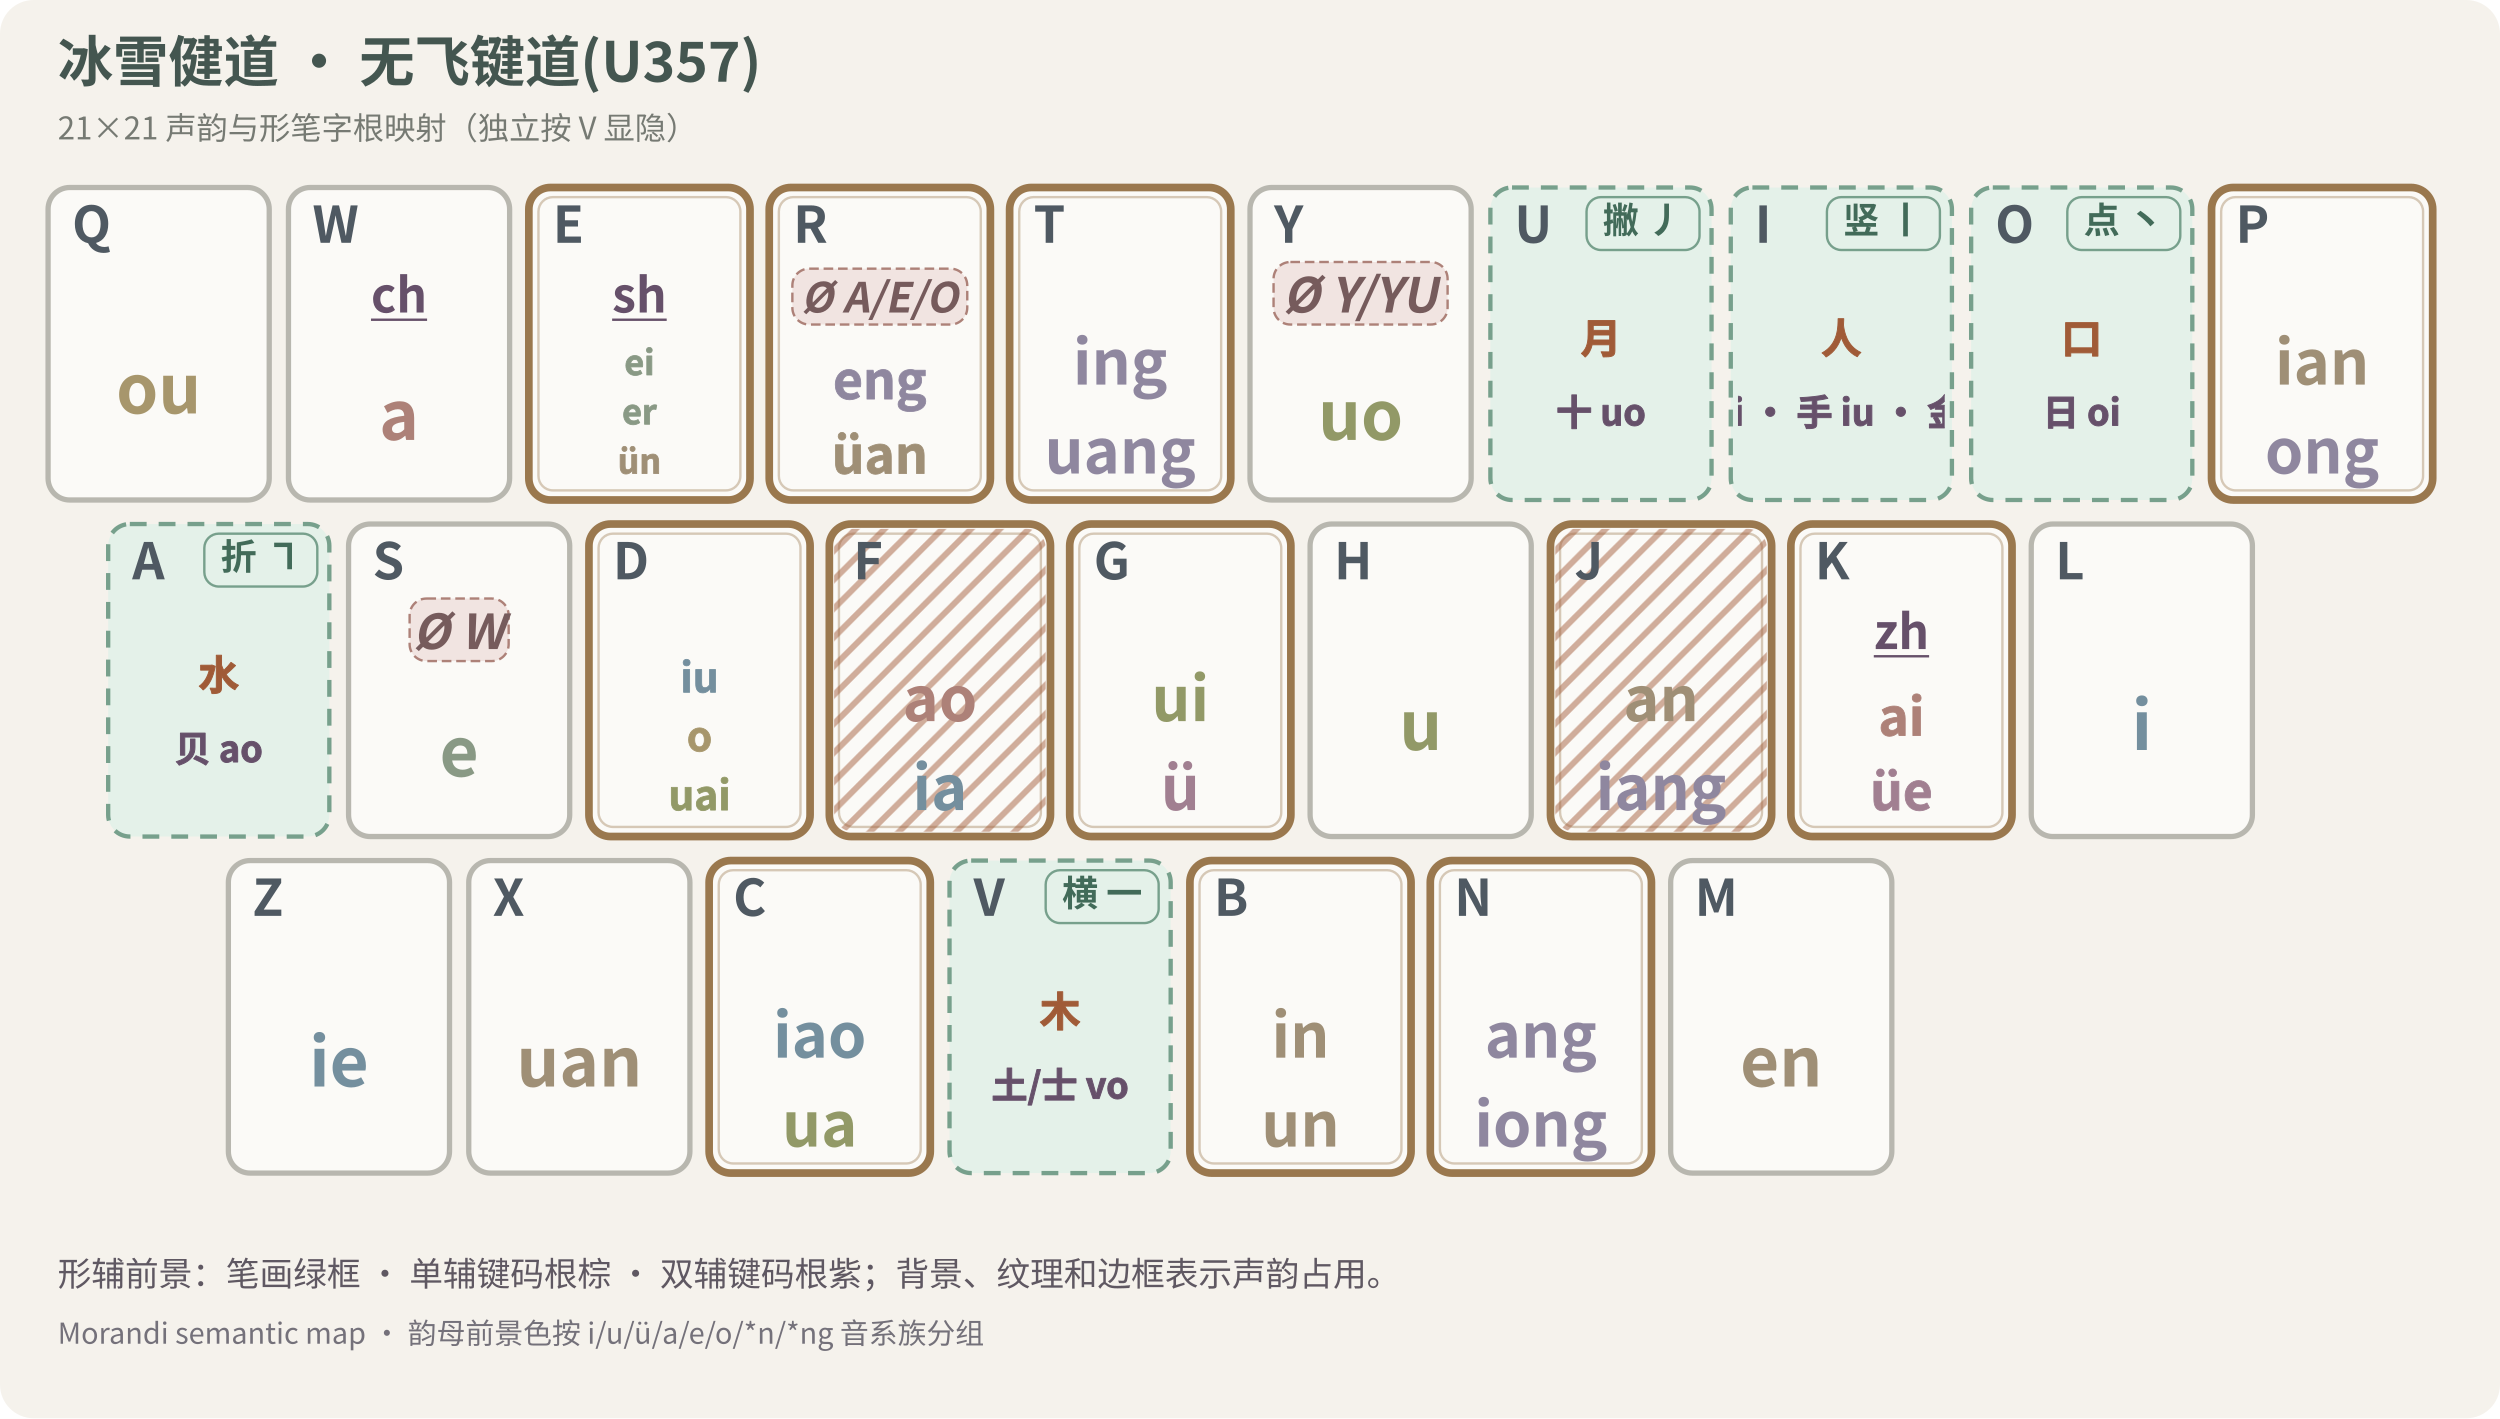
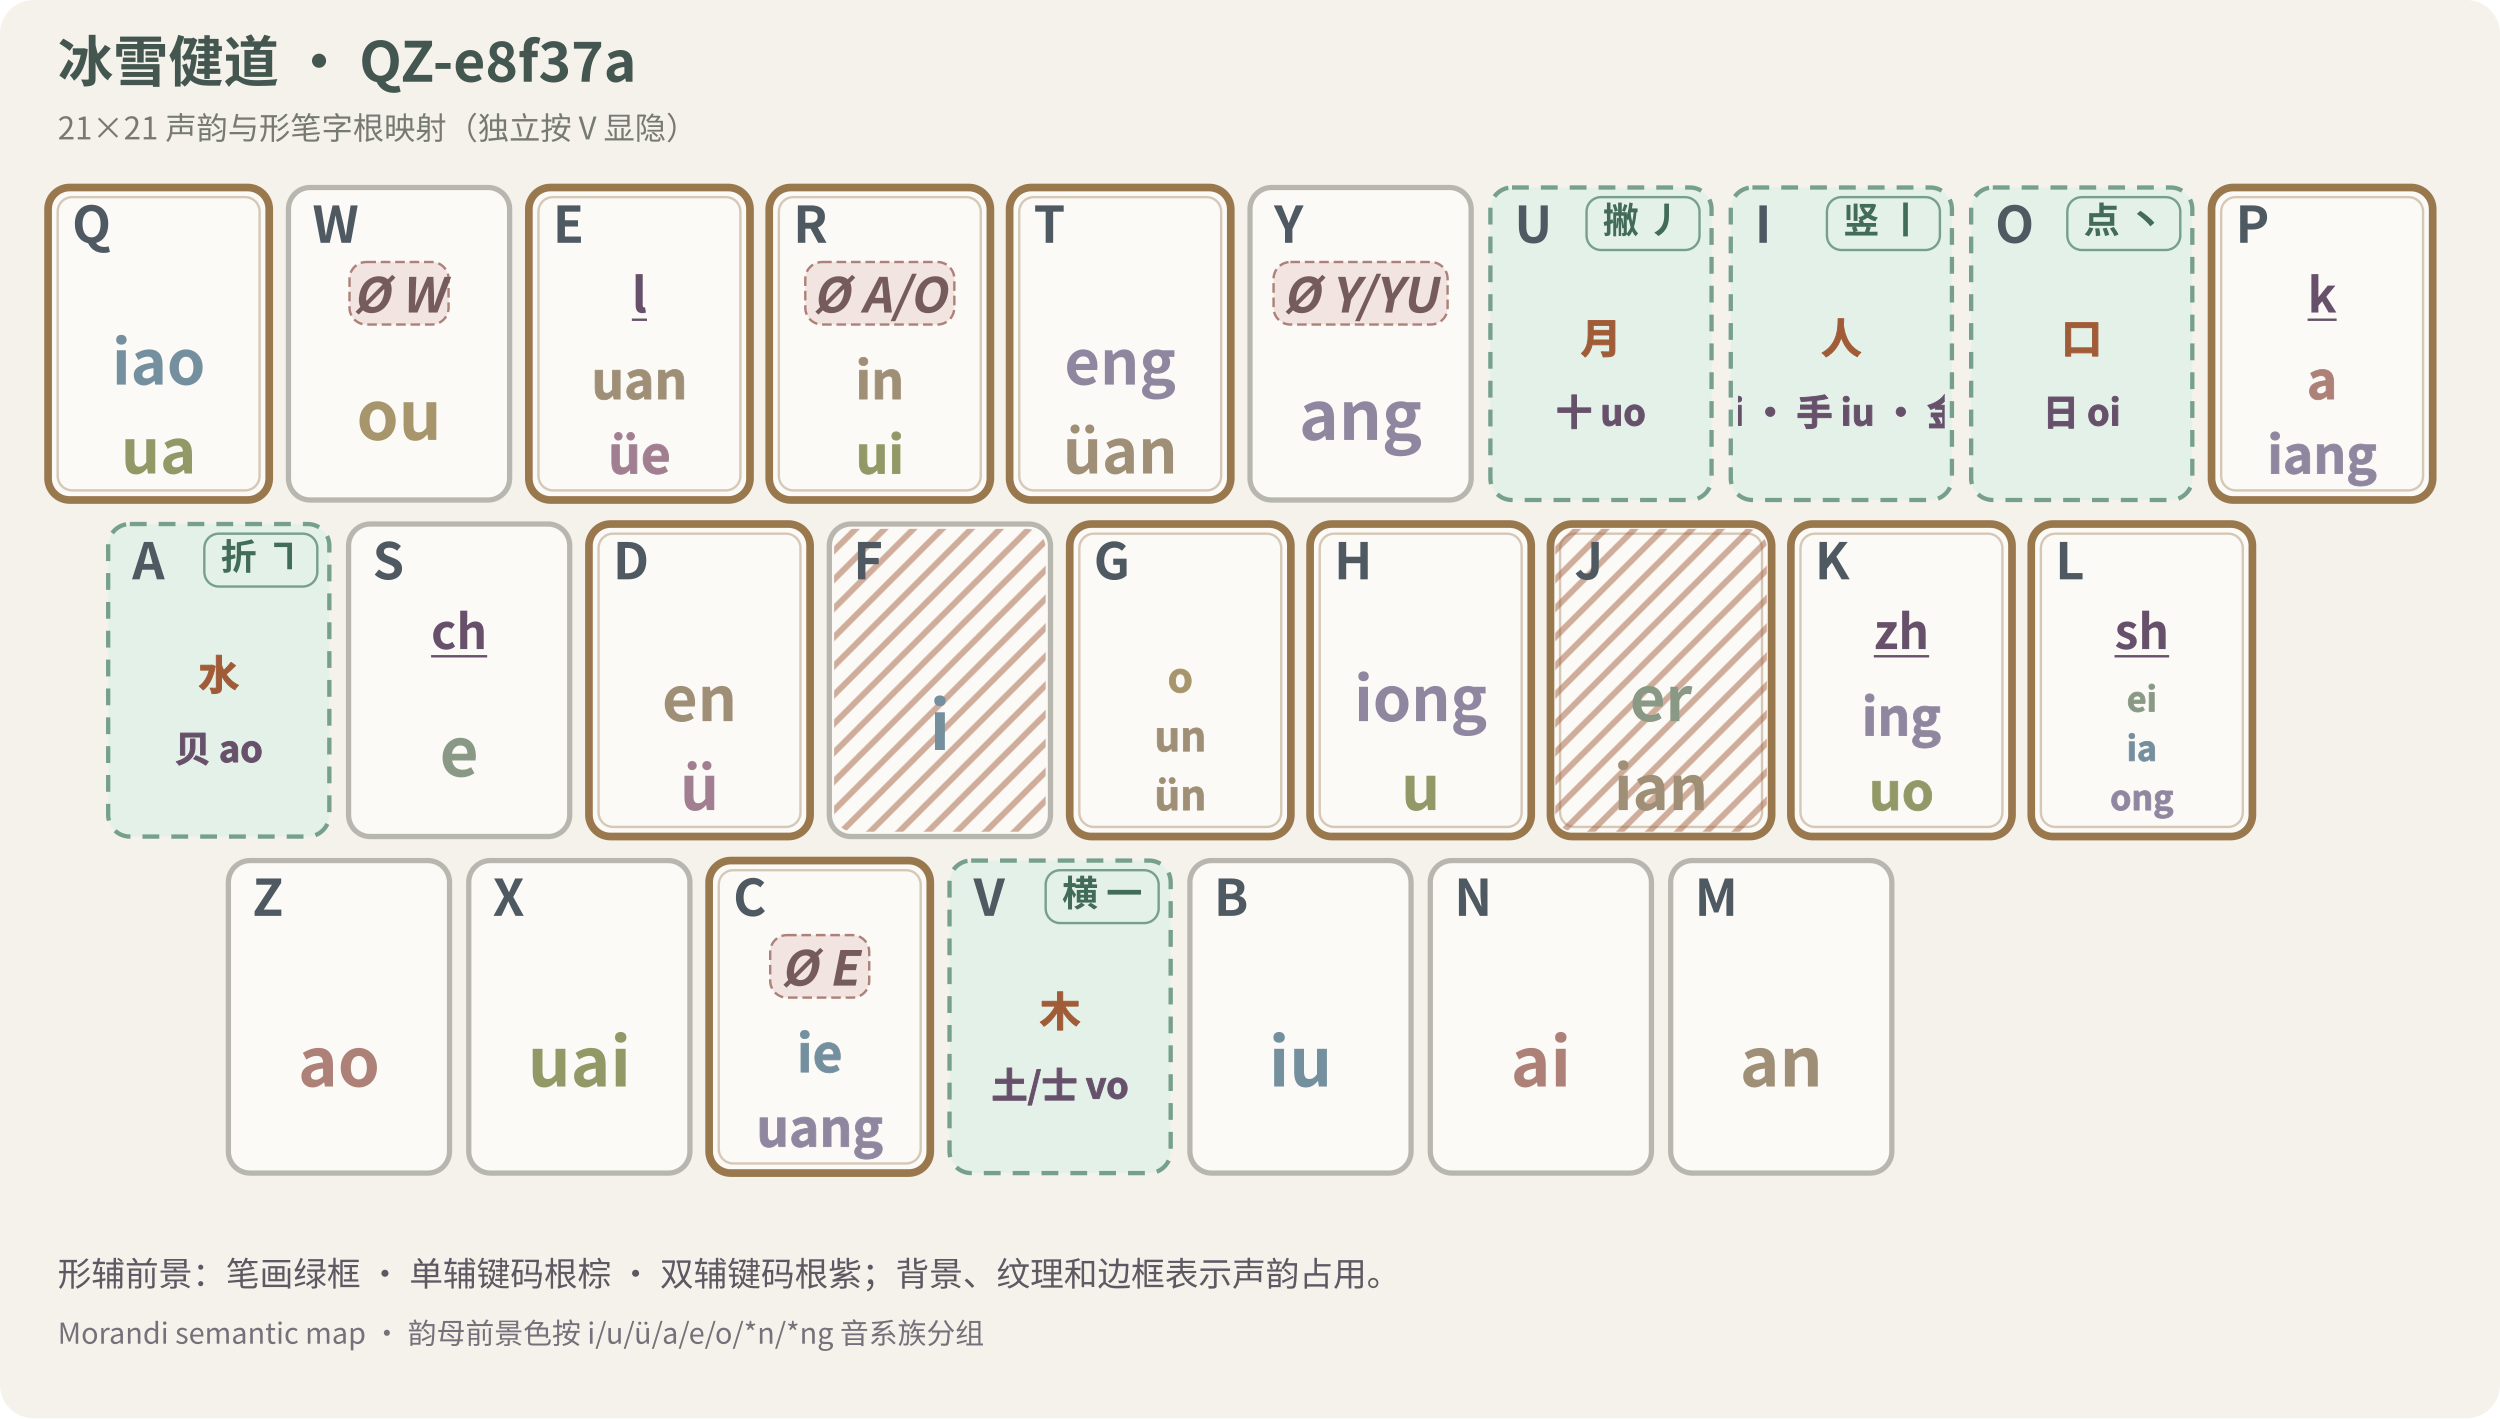
<svg xmlns="http://www.w3.org/2000/svg" class="keysvg nf4-keysvg" viewBox="0 0 1040 590" role="img" aria-labelledby="title desc">
  <defs>
    <pattern id="nf4-both" width="12" height="12" patternUnits="userSpaceOnUse">
      <rect width="12" height="12" fill="#fbfaf7" />
    </pattern>
    <pattern id="nf4-ionly" width="9" height="9" patternUnits="userSpaceOnUse">
      <rect width="9" height="9" fill="#e3eef4" />
      <path d="M2 0V9M7 0V9" stroke="#7399ad" stroke-opacity=".18" />
    </pattern>
    <pattern id="nf4-ronly" width="10" height="10" patternUnits="userSpaceOnUse">
      <rect width="10" height="10" fill="#f6ebd6" />
      <circle cx="3" cy="3" r="1.15" fill="#b39253" fill-opacity=".3" />
    </pattern>
    <pattern id="nf4-none" width="10" height="10" patternUnits="userSpaceOnUse">
      <rect width="10" height="10" fill="#eeece8" />
      <path d="M0 10L10 0" stroke="#aaa6a4" stroke-opacity=".14" />
    </pattern>
    <pattern id="nf4-multi" width="9" height="9" patternUnits="userSpaceOnUse">
      <rect width="9" height="9" fill="#f8efe2" />
      <path d="M-2 2L2-2M0 9L9 0M7 11L11 7" stroke="#9a784e" stroke-width="1.6" stroke-opacity=".27" />
    </pattern>
    <pattern id="nf4-anchor" width="12" height="12" patternUnits="userSpaceOnUse">
      <path d="M-3 3L3-3M0 12L12 0M9 15L15 9" stroke="#a05b37" stroke-width="2.5" stroke-opacity=".48" />
    </pattern>
  </defs>
  <rect width="1040" height="590" rx="14" fill="#f5f2ec" />
-   <text x="24" y="34" font-family="Microsoft YaHei UI, Noto Sans CJK SC, sans-serif" font-size="23" fill="#445650" text-anchor="start" font-weight="760">冰雪健道 · 无飞键道(U357)</text>
+   <text x="24" y="34" font-family="Microsoft YaHei UI, Noto Sans CJK SC, sans-serif" font-size="23" fill="#445650" text-anchor="start" font-weight="760">冰雪健道 · QZ-e8f37a</text>
  <text x="24" y="58" font-family="Microsoft YaHei UI, Noto Sans CJK SC, sans-serif" font-size="13" fill="#767a73" text-anchor="start" font-weight="500">21×21 声韵与形笔字根映射（独立按 V 显隐）</text>
-   <g data-key="Q" data-role="sound">
+   <g data-key="Q" data-role="sound" data-multi="true">
    <clipPath id="snow_jiandao-clip-0-0">
      <rect x="23" y="81" width="86" height="124" rx="7" />
    </clipPath>
-     <rect x="20" y="78" width="92" height="130" rx="9" fill="#fbfaf7" stroke="#b8b7af" stroke-width="2.2" />
+     <rect x="20" y="78" width="92" height="130" rx="9" fill="#fbfaf7" stroke="#9a784e" stroke-width="3.2" />
+     <rect x="24" y="82" width="84" height="122" rx="6" fill="none" stroke="#9a784e" stroke-opacity=".38" />
    <g clip-path="url(#snow_jiandao-clip-0-0)">
      <text x="30" y="101" font-family="Microsoft YaHei UI, Noto Sans CJK SC, sans-serif" font-size="21" fill="#4f5962" text-anchor="start" font-weight="800" data-key-label="true">Q</text>
-       <text x="66" y="172" font-family="Microsoft YaHei UI, Noto Sans CJK SC, sans-serif" font-size="28" fill="#a7966c" text-anchor="middle" font-weight="600" data-final="ou">ou</text>
+       <text x="66" y="160" font-family="Microsoft YaHei UI, Noto Sans CJK SC, sans-serif" font-size="25.53" fill="#748f9e" text-anchor="middle" font-weight="600" data-final="iao">iao</text>
+       <text x="66" y="197" font-family="Microsoft YaHei UI, Noto Sans CJK SC, sans-serif" font-size="25.53" fill="#929967" text-anchor="middle" font-weight="600" data-final="ua">ua</text>
    </g>
  </g>
  <g data-key="W" data-role="sound">
    <clipPath id="snow_jiandao-clip-0-1">
      <rect x="123" y="81" width="86" height="124" rx="7" />
    </clipPath>
    <rect x="120" y="78" width="92" height="130" rx="9" fill="#fbfaf7" stroke="#b8b7af" stroke-width="2.2" />
    <g clip-path="url(#snow_jiandao-clip-0-1)">
      <text x="130" y="101" font-family="Microsoft YaHei UI, Noto Sans CJK SC, sans-serif" font-size="21" fill="#4f5962" text-anchor="start" font-weight="800" data-key-label="true">W</text>
-       <text x="166" y="130" text-anchor="middle" font-family="Microsoft YaHei UI, Noto Sans CJK SC, sans-serif" font-size="20" font-weight="700" text-decoration="underline" fill="#66506a">ch</text>
-       <text x="166" y="183" font-family="Microsoft YaHei UI, Noto Sans CJK SC, sans-serif" font-size="28" fill="#ad8178" text-anchor="middle" font-weight="600" data-final="a">a</text>
+       <rect x="145.4" y="109" width="41.2" height="26" rx="7" fill="#f1e4e1" stroke="#ad8178" stroke-dasharray="4 2" />
+       <text x="166" y="130" text-anchor="middle" font-family="Microsoft YaHei UI, Noto Sans CJK SC, sans-serif" font-size="20" font-weight="700" font-style="italic" fill="#765b5c">Ø W</text>
+       <text x="166" y="183" font-family="Microsoft YaHei UI, Noto Sans CJK SC, sans-serif" font-size="28" fill="#a7966c" text-anchor="middle" font-weight="600" data-final="ou">ou</text>
    </g>
  </g>
  <g data-key="E" data-role="sound" data-multi="true">
    <clipPath id="snow_jiandao-clip-0-2">
      <rect x="223" y="81" width="86" height="124" rx="7" />
    </clipPath>
    <rect x="220" y="78" width="92" height="130" rx="9" fill="#fbfaf7" stroke="#9a784e" stroke-width="3.2" />
    <rect x="224" y="82" width="84" height="122" rx="6" fill="none" stroke="#9a784e" stroke-opacity=".38" />
    <g clip-path="url(#snow_jiandao-clip-0-2)">
      <text x="230" y="101" font-family="Microsoft YaHei UI, Noto Sans CJK SC, sans-serif" font-size="21" fill="#4f5962" text-anchor="start" font-weight="800" data-key-label="true">E</text>
-       <text x="266" y="130" text-anchor="middle" font-family="Microsoft YaHei UI, Noto Sans CJK SC, sans-serif" font-size="20" font-weight="700" text-decoration="underline" fill="#66506a">sh</text>
-       <text x="266" y="156" font-family="Microsoft YaHei UI, Noto Sans CJK SC, sans-serif" font-size="14.145" fill="#899985" text-anchor="middle" font-weight="800" data-final="ei" paint-order="stroke" stroke="#899985" stroke-width="0.35" stroke-linejoin="round">ei</text>
-       <text x="266" y="176.5" font-family="Microsoft YaHei UI, Noto Sans CJK SC, sans-serif" font-size="14.145" fill="#899985" text-anchor="middle" font-weight="800" data-final="er" paint-order="stroke" stroke="#899985" stroke-width="0.35" stroke-linejoin="round">er</text>
-       <text x="266" y="197" font-family="Microsoft YaHei UI, Noto Sans CJK SC, sans-serif" font-size="14.145" fill="#9f8f76" text-anchor="middle" font-weight="800" data-final="vn" paint-order="stroke" stroke="#9f8f76" stroke-width="0.35" stroke-linejoin="round">ün</text>
+       <text x="266" y="130" text-anchor="middle" font-family="Microsoft YaHei UI, Noto Sans CJK SC, sans-serif" font-size="20" font-weight="700" text-decoration="underline" fill="#66506a">l</text>
+       <text x="266" y="166" font-family="Microsoft YaHei UI, Noto Sans CJK SC, sans-serif" font-size="21.39" fill="#9f8f76" text-anchor="middle" font-weight="800" data-final="uan" paint-order="stroke" stroke="#9f8f76" stroke-width="0.35" stroke-linejoin="round">uan</text>
+       <text x="266" y="197" font-family="Microsoft YaHei UI, Noto Sans CJK SC, sans-serif" font-size="21.39" fill="#a17f91" text-anchor="middle" font-weight="800" data-final="ve" paint-order="stroke" stroke="#a17f91" stroke-width="0.35" stroke-linejoin="round">üe</text>
    </g>
  </g>
  <g data-key="R" data-role="sound" data-multi="true">
    <clipPath id="snow_jiandao-clip-0-3">
      <rect x="323" y="81" width="86" height="124" rx="7" />
    </clipPath>
    <rect x="320" y="78" width="92" height="130" rx="9" fill="#fbfaf7" stroke="#9a784e" stroke-width="3.2" />
    <rect x="324" y="82" width="84" height="122" rx="6" fill="none" stroke="#9a784e" stroke-opacity=".38" />
    <g clip-path="url(#snow_jiandao-clip-0-3)">
      <text x="330" y="101" font-family="Microsoft YaHei UI, Noto Sans CJK SC, sans-serif" font-size="21" fill="#4f5962" text-anchor="start" font-weight="800" data-key-label="true">R</text>
-       <rect x="329.621" y="111.759" width="72.759" height="23.241" rx="7" fill="#f1e4e1" stroke="#ad8178" stroke-dasharray="4 2" />
-       <text x="366" y="130" text-anchor="middle" font-family="Microsoft YaHei UI, Noto Sans CJK SC, sans-serif" font-size="17.241" font-weight="700" font-style="italic" fill="#765b5c">Ø A/E/O</text>
-       <text x="366" y="166" font-family="Microsoft YaHei UI, Noto Sans CJK SC, sans-serif" font-size="21.39" fill="#8f879f" text-anchor="middle" font-weight="800" data-final="eng" paint-order="stroke" stroke="#8f879f" stroke-width="0.35" stroke-linejoin="round">eng</text>
-       <text x="366" y="197" font-family="Microsoft YaHei UI, Noto Sans CJK SC, sans-serif" font-size="21.39" fill="#9f8f76" text-anchor="middle" font-weight="800" data-final="van" paint-order="stroke" stroke="#9f8f76" stroke-width="0.35" stroke-linejoin="round">üan</text>
+       <rect x="335" y="109" width="62" height="26" rx="7" fill="#f1e4e1" stroke="#ad8178" stroke-dasharray="4 2" />
+       <text x="366" y="130" text-anchor="middle" font-family="Microsoft YaHei UI, Noto Sans CJK SC, sans-serif" font-size="20" font-weight="700" font-style="italic" fill="#765b5c">Ø A/O</text>
+       <text x="366" y="166" font-family="Microsoft YaHei UI, Noto Sans CJK SC, sans-serif" font-size="21.39" fill="#9f8f76" text-anchor="middle" font-weight="800" data-final="in" paint-order="stroke" stroke="#9f8f76" stroke-width="0.35" stroke-linejoin="round">in</text>
+       <text x="366" y="197" font-family="Microsoft YaHei UI, Noto Sans CJK SC, sans-serif" font-size="21.39" fill="#929967" text-anchor="middle" font-weight="800" data-final="ui" paint-order="stroke" stroke="#929967" stroke-width="0.35" stroke-linejoin="round">ui</text>
    </g>
  </g>
  <g data-key="T" data-role="sound" data-multi="true">
    <clipPath id="snow_jiandao-clip-0-4">
      <rect x="423" y="81" width="86" height="124" rx="7" />
    </clipPath>
    <rect x="420" y="78" width="92" height="130" rx="9" fill="#fbfaf7" stroke="#9a784e" stroke-width="3.2" />
    <rect x="424" y="82" width="84" height="122" rx="6" fill="none" stroke="#9a784e" stroke-opacity=".38" />
    <g clip-path="url(#snow_jiandao-clip-0-4)">
      <text x="430" y="101" font-family="Microsoft YaHei UI, Noto Sans CJK SC, sans-serif" font-size="21" fill="#4f5962" text-anchor="start" font-weight="800" data-key-label="true">T</text>
-       <text x="466" y="160" font-family="Microsoft YaHei UI, Noto Sans CJK SC, sans-serif" font-size="25.53" fill="#8f879f" text-anchor="middle" font-weight="600" data-final="ing">ing</text>
-       <text x="466" y="197" font-family="Microsoft YaHei UI, Noto Sans CJK SC, sans-serif" font-size="25.53" fill="#8f879f" text-anchor="middle" font-weight="600" data-final="uang">uang</text>
+       <text x="466" y="160" font-family="Microsoft YaHei UI, Noto Sans CJK SC, sans-serif" font-size="25.53" fill="#8f879f" text-anchor="middle" font-weight="600" data-final="eng">eng</text>
+       <text x="466" y="197" font-family="Microsoft YaHei UI, Noto Sans CJK SC, sans-serif" font-size="25.53" fill="#9f8f76" text-anchor="middle" font-weight="600" data-final="van">üan</text>
    </g>
  </g>
  <g data-key="Y" data-role="sound">
    <clipPath id="snow_jiandao-clip-0-5">
      <rect x="523" y="81" width="86" height="124" rx="7" />
    </clipPath>
    <rect x="520" y="78" width="92" height="130" rx="9" fill="#fbfaf7" stroke="#b8b7af" stroke-width="2.2" />
    <g clip-path="url(#snow_jiandao-clip-0-5)">
      <text x="530" y="101" font-family="Microsoft YaHei UI, Noto Sans CJK SC, sans-serif" font-size="21" fill="#4f5962" text-anchor="start" font-weight="800" data-key-label="true">Y</text>
      <rect x="529.8" y="109" width="72.4" height="26" rx="7" fill="#f1e4e1" stroke="#ad8178" stroke-dasharray="4 2" />
      <text x="566" y="130" text-anchor="middle" font-family="Microsoft YaHei UI, Noto Sans CJK SC, sans-serif" font-size="20" font-weight="700" font-style="italic" fill="#765b5c">Ø Y/YU</text>
-       <text x="566" y="183" font-family="Microsoft YaHei UI, Noto Sans CJK SC, sans-serif" font-size="28" fill="#929967" text-anchor="middle" font-weight="600" data-final="uo">uo</text>
+       <text x="566" y="183" font-family="Microsoft YaHei UI, Noto Sans CJK SC, sans-serif" font-size="28" fill="#8f879f" text-anchor="middle" font-weight="600" data-final="ang">ang</text>
    </g>
  </g>
  <g data-key="U" data-role="auxiliary-only">
    <clipPath id="snow_jiandao-clip-0-6">
      <rect x="623" y="81" width="86" height="124" rx="7" />
    </clipPath>
    <rect x="620" y="78" width="92" height="130" rx="9" fill="#e4f1e9" stroke="#77a08c" stroke-width="1.8" stroke-dasharray="7 5" />
    <g clip-path="url(#snow_jiandao-clip-0-6)">
      <text x="630" y="101" font-family="Microsoft YaHei UI, Noto Sans CJK SC, sans-serif" font-size="21" fill="#4f5962" text-anchor="start" font-weight="800" data-key-label="true">U</text>
      <g data-aux-badge="stroke">
        <rect x="660" y="82" width="47" height="22" rx="6" fill="#e4f1e9" stroke="#77a08c" />
        <text x="683.5" y="97" font-family="Microsoft YaHei UI, Noto Sans CJK SC, sans-serif" font-size="15" fill="#426b59" text-anchor="middle" font-weight="750" data-aux-kind="stroke">撇 丿</text>
      </g>
      <text x="666" y="147" font-family="Microsoft YaHei UI, Noto Sans CJK SC, sans-serif" font-size="17" fill="#a05b37" text-anchor="middle" font-weight="800" data-aux-kind="single-root" paint-order="stroke" stroke="#a05b37" stroke-width="0.4" stroke-linejoin="round">月</text>
      <text x="666" y="177" font-family="Microsoft YaHei UI, Noto Sans CJK SC, sans-serif" font-size="15" fill="#66506a" text-anchor="middle" font-weight="800" data-aux-kind="double-root" paint-order="stroke" stroke="#66506a" stroke-width="0.4" stroke-linejoin="round">十 uo</text>
    </g>
  </g>
  <g data-key="I" data-role="auxiliary-only">
    <clipPath id="snow_jiandao-clip-0-7">
      <rect x="723" y="81" width="86" height="124" rx="7" />
    </clipPath>
    <rect x="720" y="78" width="92" height="130" rx="9" fill="#e4f1e9" stroke="#77a08c" stroke-width="1.8" stroke-dasharray="7 5" />
    <g clip-path="url(#snow_jiandao-clip-0-7)">
      <text x="730" y="101" font-family="Microsoft YaHei UI, Noto Sans CJK SC, sans-serif" font-size="21" fill="#4f5962" text-anchor="start" font-weight="800" data-key-label="true">I</text>
      <g data-aux-badge="stroke">
        <rect x="760" y="82" width="47" height="22" rx="6" fill="#e4f1e9" stroke="#77a08c" />
        <text x="783.5" y="97" font-family="Microsoft YaHei UI, Noto Sans CJK SC, sans-serif" font-size="15" fill="#426b59" text-anchor="middle" font-weight="750" data-aux-kind="stroke">竖 丨</text>
      </g>
      <text x="766" y="147" font-family="Microsoft YaHei UI, Noto Sans CJK SC, sans-serif" font-size="17" fill="#a05b37" text-anchor="middle" font-weight="800" data-aux-kind="single-root" paint-order="stroke" stroke="#a05b37" stroke-width="0.4" stroke-linejoin="round">人</text>
      <text x="766" y="177" font-family="Microsoft YaHei UI, Noto Sans CJK SC, sans-serif" font-size="15" fill="#66506a" text-anchor="middle" font-weight="800" data-aux-kind="double-root" textLength="76" lengthAdjust="spacingAndGlyphs" paint-order="stroke" stroke="#66506a" stroke-width="0.4" stroke-linejoin="round">艹 ii · 手 iu · 金 io</text>
    </g>
  </g>
  <g data-key="O" data-role="auxiliary-only">
    <clipPath id="snow_jiandao-clip-0-8">
      <rect x="823" y="81" width="86" height="124" rx="7" />
    </clipPath>
    <rect x="820" y="78" width="92" height="130" rx="9" fill="#e4f1e9" stroke="#77a08c" stroke-width="1.8" stroke-dasharray="7 5" />
    <g clip-path="url(#snow_jiandao-clip-0-8)">
      <text x="830" y="101" font-family="Microsoft YaHei UI, Noto Sans CJK SC, sans-serif" font-size="21" fill="#4f5962" text-anchor="start" font-weight="800" data-key-label="true">O</text>
      <g data-aux-badge="stroke">
        <rect x="860" y="82" width="47" height="22" rx="6" fill="#e4f1e9" stroke="#77a08c" />
        <text x="883.5" y="97" font-family="Microsoft YaHei UI, Noto Sans CJK SC, sans-serif" font-size="15" fill="#426b59" text-anchor="middle" font-weight="750" data-aux-kind="stroke">点 丶</text>
      </g>
      <text x="866" y="147" font-family="Microsoft YaHei UI, Noto Sans CJK SC, sans-serif" font-size="17" fill="#a05b37" text-anchor="middle" font-weight="800" data-aux-kind="single-root" paint-order="stroke" stroke="#a05b37" stroke-width="0.4" stroke-linejoin="round">口</text>
      <text x="866" y="177" font-family="Microsoft YaHei UI, Noto Sans CJK SC, sans-serif" font-size="15" fill="#66506a" text-anchor="middle" font-weight="800" data-aux-kind="double-root" paint-order="stroke" stroke="#66506a" stroke-width="0.4" stroke-linejoin="round">日 oi</text>
    </g>
  </g>
  <g data-key="P" data-role="sound" data-multi="true">
    <clipPath id="snow_jiandao-clip-0-9">
      <rect x="923" y="81" width="86" height="124" rx="7" />
    </clipPath>
    <rect x="920" y="78" width="92" height="130" rx="9" fill="#fbfaf7" stroke="#9a784e" stroke-width="3.2" />
    <rect x="924" y="82" width="84" height="122" rx="6" fill="none" stroke="#9a784e" stroke-opacity=".38" />
    <g clip-path="url(#snow_jiandao-clip-0-9)">
      <text x="930" y="101" font-family="Microsoft YaHei UI, Noto Sans CJK SC, sans-serif" font-size="21" fill="#4f5962" text-anchor="start" font-weight="800" data-key-label="true">P</text>
-       <text x="966" y="160" font-family="Microsoft YaHei UI, Noto Sans CJK SC, sans-serif" font-size="25.53" fill="#9f8f76" text-anchor="middle" font-weight="600" data-final="ian">ian</text>
-       <text x="966" y="197" font-family="Microsoft YaHei UI, Noto Sans CJK SC, sans-serif" font-size="25.53" fill="#8f879f" text-anchor="middle" font-weight="600" data-final="ong">ong</text>
+       <text x="966" y="130" text-anchor="middle" font-family="Microsoft YaHei UI, Noto Sans CJK SC, sans-serif" font-size="20" font-weight="700" text-decoration="underline" fill="#66506a">k</text>
+       <text x="966" y="166" font-family="Microsoft YaHei UI, Noto Sans CJK SC, sans-serif" font-size="21.39" fill="#ad8178" text-anchor="middle" font-weight="800" data-final="a" paint-order="stroke" stroke="#ad8178" stroke-width="0.35" stroke-linejoin="round">a</text>
+       <text x="966" y="197" font-family="Microsoft YaHei UI, Noto Sans CJK SC, sans-serif" font-size="21.39" fill="#8f879f" text-anchor="middle" font-weight="800" data-final="iang" paint-order="stroke" stroke="#8f879f" stroke-width="0.35" stroke-linejoin="round">iang</text>
    </g>
  </g>
  <g data-key="A" data-role="auxiliary-only">
    <clipPath id="snow_jiandao-clip-1-0">
      <rect x="48" y="221" width="86" height="124" rx="7" />
    </clipPath>
    <rect x="45" y="218" width="92" height="130" rx="9" fill="#e4f1e9" stroke="#77a08c" stroke-width="1.8" stroke-dasharray="7 5" />
    <g clip-path="url(#snow_jiandao-clip-1-0)">
      <text x="55" y="241" font-family="Microsoft YaHei UI, Noto Sans CJK SC, sans-serif" font-size="21" fill="#4f5962" text-anchor="start" font-weight="800" data-key-label="true">A</text>
      <g data-aux-badge="stroke">
        <rect x="85" y="222" width="47" height="22" rx="6" fill="#e4f1e9" stroke="#77a08c" />
        <text x="108.5" y="237" font-family="Microsoft YaHei UI, Noto Sans CJK SC, sans-serif" font-size="15" fill="#426b59" text-anchor="middle" font-weight="750" data-aux-kind="stroke">折 ㇕</text>
      </g>
      <text x="91" y="287" font-family="Microsoft YaHei UI, Noto Sans CJK SC, sans-serif" font-size="17" fill="#a05b37" text-anchor="middle" font-weight="800" data-aux-kind="single-root" paint-order="stroke" stroke="#a05b37" stroke-width="0.4" stroke-linejoin="round">水</text>
      <text x="91" y="317" font-family="Microsoft YaHei UI, Noto Sans CJK SC, sans-serif" font-size="15" fill="#66506a" text-anchor="middle" font-weight="800" data-aux-kind="double-root" paint-order="stroke" stroke="#66506a" stroke-width="0.4" stroke-linejoin="round">贝 ao</text>
    </g>
  </g>
  <g data-key="S" data-role="sound">
    <clipPath id="snow_jiandao-clip-1-1">
      <rect x="148" y="221" width="86" height="124" rx="7" />
    </clipPath>
    <rect x="145" y="218" width="92" height="130" rx="9" fill="#fbfaf7" stroke="#b8b7af" stroke-width="2.2" />
    <g clip-path="url(#snow_jiandao-clip-1-1)">
      <text x="155" y="241" font-family="Microsoft YaHei UI, Noto Sans CJK SC, sans-serif" font-size="21" fill="#4f5962" text-anchor="start" font-weight="800" data-key-label="true">S</text>
-       <rect x="170.4" y="249" width="41.2" height="26" rx="7" fill="#f1e4e1" stroke="#ad8178" stroke-dasharray="4 2" />
-       <text x="191" y="270" text-anchor="middle" font-family="Microsoft YaHei UI, Noto Sans CJK SC, sans-serif" font-size="20" font-weight="700" font-style="italic" fill="#765b5c">Ø W</text>
+       <text x="191" y="270" text-anchor="middle" font-family="Microsoft YaHei UI, Noto Sans CJK SC, sans-serif" font-size="20" font-weight="700" text-decoration="underline" fill="#66506a">ch</text>
      <text x="191" y="323" font-family="Microsoft YaHei UI, Noto Sans CJK SC, sans-serif" font-size="28" fill="#899985" text-anchor="middle" font-weight="600" data-final="e">e</text>
    </g>
  </g>
  <g data-key="D" data-role="sound" data-multi="true">
    <clipPath id="snow_jiandao-clip-1-2">
      <rect x="248" y="221" width="86" height="124" rx="7" />
    </clipPath>
    <rect x="245" y="218" width="92" height="130" rx="9" fill="#fbfaf7" stroke="#9a784e" stroke-width="3.2" />
    <rect x="249" y="222" width="84" height="122" rx="6" fill="none" stroke="#9a784e" stroke-opacity=".38" />
    <g clip-path="url(#snow_jiandao-clip-1-2)">
      <text x="255" y="241" font-family="Microsoft YaHei UI, Noto Sans CJK SC, sans-serif" font-size="21" fill="#4f5962" text-anchor="start" font-weight="800" data-key-label="true">D</text>
-       <text x="291" y="288" font-family="Microsoft YaHei UI, Noto Sans CJK SC, sans-serif" font-size="16.905" fill="#748f9e" text-anchor="middle" font-weight="800" data-final="iu" paint-order="stroke" stroke="#748f9e" stroke-width="0.35" stroke-linejoin="round">iu</text>
-       <text x="291" y="312.5" font-family="Microsoft YaHei UI, Noto Sans CJK SC, sans-serif" font-size="16.905" fill="#a7966c" text-anchor="middle" font-weight="800" data-final="o" paint-order="stroke" stroke="#a7966c" stroke-width="0.35" stroke-linejoin="round">o</text>
-       <text x="291" y="337" font-family="Microsoft YaHei UI, Noto Sans CJK SC, sans-serif" font-size="16.905" fill="#929967" text-anchor="middle" font-weight="800" data-final="uai" paint-order="stroke" stroke="#929967" stroke-width="0.35" stroke-linejoin="round">uai</text>
-     </g>
-   </g>
-   <g data-key="F" data-role="sound" data-multi="true">
+       <text x="291" y="300" font-family="Microsoft YaHei UI, Noto Sans CJK SC, sans-serif" font-size="25.53" fill="#9f8f76" text-anchor="middle" font-weight="600" data-final="en">en</text>
+       <text x="291" y="337" font-family="Microsoft YaHei UI, Noto Sans CJK SC, sans-serif" font-size="25.53" fill="#a17f91" text-anchor="middle" font-weight="600" data-final="v">ü</text>
+     </g>
+   </g>
+   <g data-key="F" data-role="sound">
    <clipPath id="snow_jiandao-clip-1-3">
      <rect x="348" y="221" width="86" height="124" rx="7" />
    </clipPath>
-     <rect x="345" y="218" width="92" height="130" rx="9" fill="#fbfaf7" stroke="#9a784e" stroke-width="3.2" />
-     <rect x="349" y="222" width="84" height="122" rx="6" fill="none" stroke="#9a784e" stroke-opacity=".38" />
+     <rect x="345" y="218" width="92" height="130" rx="9" fill="#fbfaf7" stroke="#b8b7af" stroke-width="2.2" />
    <rect x="347" y="220" width="88" height="126" rx="8" fill="url(#nf4-anchor)" pointer-events="none" />
    <g clip-path="url(#snow_jiandao-clip-1-3)">
      <text x="355" y="241" font-family="Microsoft YaHei UI, Noto Sans CJK SC, sans-serif" font-size="21" fill="#4f5962" text-anchor="start" font-weight="800" data-key-label="true">F</text>
-       <text x="391" y="300" font-family="Microsoft YaHei UI, Noto Sans CJK SC, sans-serif" font-size="25.53" fill="#ad8178" text-anchor="middle" font-weight="600" data-final="ao">ao</text>
-       <text x="391" y="337" font-family="Microsoft YaHei UI, Noto Sans CJK SC, sans-serif" font-size="25.53" fill="#748f9e" text-anchor="middle" font-weight="600" data-final="ia">ia</text>
+       <text x="391" y="312" font-family="Microsoft YaHei UI, Noto Sans CJK SC, sans-serif" font-size="28" fill="#748f9e" text-anchor="middle" font-weight="600" data-final="i">i</text>
    </g>
  </g>
  <g data-key="G" data-role="sound" data-multi="true">
    <clipPath id="snow_jiandao-clip-1-4">
      <rect x="448" y="221" width="86" height="124" rx="7" />
    </clipPath>
    <rect x="445" y="218" width="92" height="130" rx="9" fill="#fbfaf7" stroke="#9a784e" stroke-width="3.2" />
    <rect x="449" y="222" width="84" height="122" rx="6" fill="none" stroke="#9a784e" stroke-opacity=".38" />
    <g clip-path="url(#snow_jiandao-clip-1-4)">
      <text x="455" y="241" font-family="Microsoft YaHei UI, Noto Sans CJK SC, sans-serif" font-size="21" fill="#4f5962" text-anchor="start" font-weight="800" data-key-label="true">G</text>
-       <text x="491" y="300" font-family="Microsoft YaHei UI, Noto Sans CJK SC, sans-serif" font-size="25.53" fill="#929967" text-anchor="middle" font-weight="600" data-final="ui">ui</text>
-       <text x="491" y="337" font-family="Microsoft YaHei UI, Noto Sans CJK SC, sans-serif" font-size="25.53" fill="#a17f91" text-anchor="middle" font-weight="600" data-final="v">ü</text>
-     </g>
-   </g>
-   <g data-key="H" data-role="sound">
+       <text x="491" y="288" font-family="Microsoft YaHei UI, Noto Sans CJK SC, sans-serif" font-size="16.905" fill="#a7966c" text-anchor="middle" font-weight="800" data-final="o" paint-order="stroke" stroke="#a7966c" stroke-width="0.35" stroke-linejoin="round">o</text>
+       <text x="491" y="312.5" font-family="Microsoft YaHei UI, Noto Sans CJK SC, sans-serif" font-size="16.905" fill="#9f8f76" text-anchor="middle" font-weight="800" data-final="un" paint-order="stroke" stroke="#9f8f76" stroke-width="0.35" stroke-linejoin="round">un</text>
+       <text x="491" y="337" font-family="Microsoft YaHei UI, Noto Sans CJK SC, sans-serif" font-size="16.905" fill="#9f8f76" text-anchor="middle" font-weight="800" data-final="vn" paint-order="stroke" stroke="#9f8f76" stroke-width="0.35" stroke-linejoin="round">ün</text>
+     </g>
+   </g>
+   <g data-key="H" data-role="sound" data-multi="true">
    <clipPath id="snow_jiandao-clip-1-5">
      <rect x="548" y="221" width="86" height="124" rx="7" />
    </clipPath>
-     <rect x="545" y="218" width="92" height="130" rx="9" fill="#fbfaf7" stroke="#b8b7af" stroke-width="2.2" />
+     <rect x="545" y="218" width="92" height="130" rx="9" fill="#fbfaf7" stroke="#9a784e" stroke-width="3.2" />
+     <rect x="549" y="222" width="84" height="122" rx="6" fill="none" stroke="#9a784e" stroke-opacity=".38" />
    <g clip-path="url(#snow_jiandao-clip-1-5)">
      <text x="555" y="241" font-family="Microsoft YaHei UI, Noto Sans CJK SC, sans-serif" font-size="21" fill="#4f5962" text-anchor="start" font-weight="800" data-key-label="true">H</text>
-       <text x="591" y="312" font-family="Microsoft YaHei UI, Noto Sans CJK SC, sans-serif" font-size="28" fill="#929967" text-anchor="middle" font-weight="600" data-final="u">u</text>
+       <text x="591" y="300" font-family="Microsoft YaHei UI, Noto Sans CJK SC, sans-serif" font-size="25.53" fill="#8f879f" text-anchor="middle" font-weight="600" data-final="iong">iong</text>
+       <text x="591" y="337" font-family="Microsoft YaHei UI, Noto Sans CJK SC, sans-serif" font-size="25.53" fill="#929967" text-anchor="middle" font-weight="600" data-final="u">u</text>
    </g>
  </g>
  <g data-key="J" data-role="sound" data-multi="true">
    <clipPath id="snow_jiandao-clip-1-6">
      <rect x="648" y="221" width="86" height="124" rx="7" />
    </clipPath>
    <rect x="645" y="218" width="92" height="130" rx="9" fill="#fbfaf7" stroke="#9a784e" stroke-width="3.2" />
    <rect x="649" y="222" width="84" height="122" rx="6" fill="none" stroke="#9a784e" stroke-opacity=".38" />
    <rect x="647" y="220" width="88" height="126" rx="8" fill="url(#nf4-anchor)" pointer-events="none" />
    <g clip-path="url(#snow_jiandao-clip-1-6)">
      <text x="655" y="241" font-family="Microsoft YaHei UI, Noto Sans CJK SC, sans-serif" font-size="21" fill="#4f5962" text-anchor="start" font-weight="800" data-key-label="true">J</text>
-       <text x="691" y="300" font-family="Microsoft YaHei UI, Noto Sans CJK SC, sans-serif" font-size="25.53" fill="#9f8f76" text-anchor="middle" font-weight="600" data-final="an">an</text>
-       <text x="691" y="337" font-family="Microsoft YaHei UI, Noto Sans CJK SC, sans-serif" font-size="25.53" fill="#8f879f" text-anchor="middle" font-weight="600" data-final="iang">iang</text>
+       <text x="691" y="300" font-family="Microsoft YaHei UI, Noto Sans CJK SC, sans-serif" font-size="25.53" fill="#899985" text-anchor="middle" font-weight="600" data-final="er">er</text>
+       <text x="691" y="337" font-family="Microsoft YaHei UI, Noto Sans CJK SC, sans-serif" font-size="25.53" fill="#9f8f76" text-anchor="middle" font-weight="600" data-final="ian">ian</text>
    </g>
  </g>
  <g data-key="K" data-role="sound" data-multi="true">
    <clipPath id="snow_jiandao-clip-1-7">
      <rect x="748" y="221" width="86" height="124" rx="7" />
    </clipPath>
    <rect x="745" y="218" width="92" height="130" rx="9" fill="#fbfaf7" stroke="#9a784e" stroke-width="3.2" />
    <rect x="749" y="222" width="84" height="122" rx="6" fill="none" stroke="#9a784e" stroke-opacity=".38" />
    <g clip-path="url(#snow_jiandao-clip-1-7)">
      <text x="755" y="241" font-family="Microsoft YaHei UI, Noto Sans CJK SC, sans-serif" font-size="21" fill="#4f5962" text-anchor="start" font-weight="800" data-key-label="true">K</text>
      <text x="791" y="270" text-anchor="middle" font-family="Microsoft YaHei UI, Noto Sans CJK SC, sans-serif" font-size="20" font-weight="700" text-decoration="underline" fill="#66506a">zh</text>
-       <text x="791" y="306" font-family="Microsoft YaHei UI, Noto Sans CJK SC, sans-serif" font-size="21.39" fill="#ad8178" text-anchor="middle" font-weight="800" data-final="ai" paint-order="stroke" stroke="#ad8178" stroke-width="0.35" stroke-linejoin="round">ai</text>
-       <text x="791" y="337" font-family="Microsoft YaHei UI, Noto Sans CJK SC, sans-serif" font-size="21.39" fill="#a17f91" text-anchor="middle" font-weight="800" data-final="ve" paint-order="stroke" stroke="#a17f91" stroke-width="0.35" stroke-linejoin="round">üe</text>
-     </g>
-   </g>
-   <g data-key="L" data-role="sound">
+       <text x="791" y="306" font-family="Microsoft YaHei UI, Noto Sans CJK SC, sans-serif" font-size="21.39" fill="#8f879f" text-anchor="middle" font-weight="800" data-final="ing" paint-order="stroke" stroke="#8f879f" stroke-width="0.35" stroke-linejoin="round">ing</text>
+       <text x="791" y="337" font-family="Microsoft YaHei UI, Noto Sans CJK SC, sans-serif" font-size="21.39" fill="#929967" text-anchor="middle" font-weight="800" data-final="uo" paint-order="stroke" stroke="#929967" stroke-width="0.35" stroke-linejoin="round">uo</text>
+     </g>
+   </g>
+   <g data-key="L" data-role="sound" data-multi="true">
    <clipPath id="snow_jiandao-clip-1-8">
      <rect x="848" y="221" width="86" height="124" rx="7" />
    </clipPath>
-     <rect x="845" y="218" width="92" height="130" rx="9" fill="#fbfaf7" stroke="#b8b7af" stroke-width="2.2" />
+     <rect x="845" y="218" width="92" height="130" rx="9" fill="#fbfaf7" stroke="#9a784e" stroke-width="3.2" />
+     <rect x="849" y="222" width="84" height="122" rx="6" fill="none" stroke="#9a784e" stroke-opacity=".38" />
    <g clip-path="url(#snow_jiandao-clip-1-8)">
      <text x="855" y="241" font-family="Microsoft YaHei UI, Noto Sans CJK SC, sans-serif" font-size="21" fill="#4f5962" text-anchor="start" font-weight="800" data-key-label="true">L</text>
-       <text x="891" y="312" font-family="Microsoft YaHei UI, Noto Sans CJK SC, sans-serif" font-size="28" fill="#748f9e" text-anchor="middle" font-weight="600" data-final="i">i</text>
+       <text x="891" y="270" text-anchor="middle" font-family="Microsoft YaHei UI, Noto Sans CJK SC, sans-serif" font-size="20" font-weight="700" text-decoration="underline" fill="#66506a">sh</text>
+       <text x="891" y="296" font-family="Microsoft YaHei UI, Noto Sans CJK SC, sans-serif" font-size="14.145" fill="#899985" text-anchor="middle" font-weight="800" data-final="ei" paint-order="stroke" stroke="#899985" stroke-width="0.35" stroke-linejoin="round">ei</text>
+       <text x="891" y="316.5" font-family="Microsoft YaHei UI, Noto Sans CJK SC, sans-serif" font-size="14.145" fill="#748f9e" text-anchor="middle" font-weight="800" data-final="ia" paint-order="stroke" stroke="#748f9e" stroke-width="0.35" stroke-linejoin="round">ia</text>
+       <text x="891" y="337" font-family="Microsoft YaHei UI, Noto Sans CJK SC, sans-serif" font-size="14.145" fill="#8f879f" text-anchor="middle" font-weight="800" data-final="ong" paint-order="stroke" stroke="#8f879f" stroke-width="0.35" stroke-linejoin="round">ong</text>
    </g>
  </g>
  <g data-key="Z" data-role="sound">
    <clipPath id="snow_jiandao-clip-2-0">
      <rect x="98" y="361" width="86" height="124" rx="7" />
    </clipPath>
    <rect x="95" y="358" width="92" height="130" rx="9" fill="#fbfaf7" stroke="#b8b7af" stroke-width="2.2" />
    <g clip-path="url(#snow_jiandao-clip-2-0)">
      <text x="105" y="381" font-family="Microsoft YaHei UI, Noto Sans CJK SC, sans-serif" font-size="21" fill="#4f5962" text-anchor="start" font-weight="800" data-key-label="true">Z</text>
-       <text x="141" y="452" font-family="Microsoft YaHei UI, Noto Sans CJK SC, sans-serif" font-size="28" fill="#748f9e" text-anchor="middle" font-weight="600" data-final="ie">ie</text>
+       <text x="141" y="452" font-family="Microsoft YaHei UI, Noto Sans CJK SC, sans-serif" font-size="28" fill="#ad8178" text-anchor="middle" font-weight="600" data-final="ao">ao</text>
    </g>
  </g>
  <g data-key="X" data-role="sound">
    <clipPath id="snow_jiandao-clip-2-1">
      <rect x="198" y="361" width="86" height="124" rx="7" />
    </clipPath>
    <rect x="195" y="358" width="92" height="130" rx="9" fill="#fbfaf7" stroke="#b8b7af" stroke-width="2.2" />
    <g clip-path="url(#snow_jiandao-clip-2-1)">
      <text x="205" y="381" font-family="Microsoft YaHei UI, Noto Sans CJK SC, sans-serif" font-size="21" fill="#4f5962" text-anchor="start" font-weight="800" data-key-label="true">X</text>
-       <text x="241" y="452" font-family="Microsoft YaHei UI, Noto Sans CJK SC, sans-serif" font-size="28" fill="#9f8f76" text-anchor="middle" font-weight="600" data-final="uan">uan</text>
+       <text x="241" y="452" font-family="Microsoft YaHei UI, Noto Sans CJK SC, sans-serif" font-size="28" fill="#929967" text-anchor="middle" font-weight="600" data-final="uai">uai</text>
    </g>
  </g>
  <g data-key="C" data-role="sound" data-multi="true">
    <clipPath id="snow_jiandao-clip-2-2">
      <rect x="298" y="361" width="86" height="124" rx="7" />
    </clipPath>
    <rect x="295" y="358" width="92" height="130" rx="9" fill="#fbfaf7" stroke="#9a784e" stroke-width="3.2" />
    <rect x="299" y="362" width="84" height="122" rx="6" fill="none" stroke="#9a784e" stroke-opacity=".38" />
    <g clip-path="url(#snow_jiandao-clip-2-2)">
      <text x="305" y="381" font-family="Microsoft YaHei UI, Noto Sans CJK SC, sans-serif" font-size="21" fill="#4f5962" text-anchor="start" font-weight="800" data-key-label="true">C</text>
-       <text x="341" y="440" font-family="Microsoft YaHei UI, Noto Sans CJK SC, sans-serif" font-size="25.53" fill="#748f9e" text-anchor="middle" font-weight="600" data-final="iao">iao</text>
-       <text x="341" y="477" font-family="Microsoft YaHei UI, Noto Sans CJK SC, sans-serif" font-size="25.53" fill="#929967" text-anchor="middle" font-weight="600" data-final="ua">ua</text>
+       <rect x="320.4" y="389" width="41.2" height="26" rx="7" fill="#f1e4e1" stroke="#ad8178" stroke-dasharray="4 2" />
+       <text x="341" y="410" text-anchor="middle" font-family="Microsoft YaHei UI, Noto Sans CJK SC, sans-serif" font-size="20" font-weight="700" font-style="italic" fill="#765b5c">Ø E</text>
+       <text x="341" y="446" font-family="Microsoft YaHei UI, Noto Sans CJK SC, sans-serif" font-size="21.39" fill="#748f9e" text-anchor="middle" font-weight="800" data-final="ie" paint-order="stroke" stroke="#748f9e" stroke-width="0.35" stroke-linejoin="round">ie</text>
+       <text x="341" y="477" font-family="Microsoft YaHei UI, Noto Sans CJK SC, sans-serif" font-size="21.39" fill="#8f879f" text-anchor="middle" font-weight="800" data-final="uang" paint-order="stroke" stroke="#8f879f" stroke-width="0.35" stroke-linejoin="round">uang</text>
    </g>
  </g>
  <g data-key="V" data-role="auxiliary-only">
    <clipPath id="snow_jiandao-clip-2-3">
      <rect x="398" y="361" width="86" height="124" rx="7" />
    </clipPath>
    <rect x="395" y="358" width="92" height="130" rx="9" fill="#e4f1e9" stroke="#77a08c" stroke-width="1.8" stroke-dasharray="7 5" />
    <g clip-path="url(#snow_jiandao-clip-2-3)">
      <text x="405" y="381" font-family="Microsoft YaHei UI, Noto Sans CJK SC, sans-serif" font-size="21" fill="#4f5962" text-anchor="start" font-weight="800" data-key-label="true">V</text>
      <g data-aux-badge="stroke">
        <rect x="435" y="362" width="47" height="22" rx="6" fill="#e4f1e9" stroke="#77a08c" />
        <text x="458.5" y="377" font-family="Microsoft YaHei UI, Noto Sans CJK SC, sans-serif" font-size="15" fill="#426b59" text-anchor="middle" font-weight="750" data-aux-kind="stroke">横 一</text>
      </g>
      <text x="441" y="427" font-family="Microsoft YaHei UI, Noto Sans CJK SC, sans-serif" font-size="17" fill="#a05b37" text-anchor="middle" font-weight="800" data-aux-kind="single-root" paint-order="stroke" stroke="#a05b37" stroke-width="0.4" stroke-linejoin="round">木</text>
      <text x="441" y="457" font-family="Microsoft YaHei UI, Noto Sans CJK SC, sans-serif" font-size="15" fill="#66506a" text-anchor="middle" font-weight="800" data-aux-kind="double-root" paint-order="stroke" stroke="#66506a" stroke-width="0.4" stroke-linejoin="round">土/士 vo</text>
    </g>
  </g>
-   <g data-key="B" data-role="sound" data-multi="true">
+   <g data-key="B" data-role="sound">
    <clipPath id="snow_jiandao-clip-2-4">
      <rect x="498" y="361" width="86" height="124" rx="7" />
    </clipPath>
-     <rect x="495" y="358" width="92" height="130" rx="9" fill="#fbfaf7" stroke="#9a784e" stroke-width="3.2" />
-     <rect x="499" y="362" width="84" height="122" rx="6" fill="none" stroke="#9a784e" stroke-opacity=".38" />
+     <rect x="495" y="358" width="92" height="130" rx="9" fill="#fbfaf7" stroke="#b8b7af" stroke-width="2.2" />
    <g clip-path="url(#snow_jiandao-clip-2-4)">
      <text x="505" y="381" font-family="Microsoft YaHei UI, Noto Sans CJK SC, sans-serif" font-size="21" fill="#4f5962" text-anchor="start" font-weight="800" data-key-label="true">B</text>
-       <text x="541" y="440" font-family="Microsoft YaHei UI, Noto Sans CJK SC, sans-serif" font-size="25.53" fill="#9f8f76" text-anchor="middle" font-weight="600" data-final="in">in</text>
-       <text x="541" y="477" font-family="Microsoft YaHei UI, Noto Sans CJK SC, sans-serif" font-size="25.53" fill="#9f8f76" text-anchor="middle" font-weight="600" data-final="un">un</text>
-     </g>
-   </g>
-   <g data-key="N" data-role="sound" data-multi="true">
+       <text x="541" y="452" font-family="Microsoft YaHei UI, Noto Sans CJK SC, sans-serif" font-size="28" fill="#748f9e" text-anchor="middle" font-weight="600" data-final="iu">iu</text>
+     </g>
+   </g>
+   <g data-key="N" data-role="sound">
    <clipPath id="snow_jiandao-clip-2-5">
      <rect x="598" y="361" width="86" height="124" rx="7" />
    </clipPath>
-     <rect x="595" y="358" width="92" height="130" rx="9" fill="#fbfaf7" stroke="#9a784e" stroke-width="3.2" />
-     <rect x="599" y="362" width="84" height="122" rx="6" fill="none" stroke="#9a784e" stroke-opacity=".38" />
+     <rect x="595" y="358" width="92" height="130" rx="9" fill="#fbfaf7" stroke="#b8b7af" stroke-width="2.2" />
    <g clip-path="url(#snow_jiandao-clip-2-5)">
      <text x="605" y="381" font-family="Microsoft YaHei UI, Noto Sans CJK SC, sans-serif" font-size="21" fill="#4f5962" text-anchor="start" font-weight="800" data-key-label="true">N</text>
-       <text x="641" y="440" font-family="Microsoft YaHei UI, Noto Sans CJK SC, sans-serif" font-size="25.53" fill="#8f879f" text-anchor="middle" font-weight="600" data-final="ang">ang</text>
-       <text x="641" y="477" font-family="Microsoft YaHei UI, Noto Sans CJK SC, sans-serif" font-size="25.53" fill="#8f879f" text-anchor="middle" font-weight="600" data-final="iong">iong</text>
+       <text x="641" y="452" font-family="Microsoft YaHei UI, Noto Sans CJK SC, sans-serif" font-size="28" fill="#ad8178" text-anchor="middle" font-weight="600" data-final="ai">ai</text>
    </g>
  </g>
  <g data-key="M" data-role="sound">
    <clipPath id="snow_jiandao-clip-2-6">
      <rect x="698" y="361" width="86" height="124" rx="7" />
    </clipPath>
    <rect x="695" y="358" width="92" height="130" rx="9" fill="#fbfaf7" stroke="#b8b7af" stroke-width="2.2" />
    <g clip-path="url(#snow_jiandao-clip-2-6)">
      <text x="705" y="381" font-family="Microsoft YaHei UI, Noto Sans CJK SC, sans-serif" font-size="21" fill="#4f5962" text-anchor="start" font-weight="800" data-key-label="true">M</text>
-       <text x="741" y="452" font-family="Microsoft YaHei UI, Noto Sans CJK SC, sans-serif" font-size="28" fill="#9f8f76" text-anchor="middle" font-weight="600" data-final="en">en</text>
+       <text x="741" y="452" font-family="Microsoft YaHei UI, Noto Sans CJK SC, sans-serif" font-size="28" fill="#9f8f76" text-anchor="middle" font-weight="600" data-final="an">an</text>
    </g>
  </g>
  <text x="24" y="535" font-family="Microsoft YaHei UI, Noto Sans CJK SC, sans-serif" font-size="14" fill="#5f5862" text-anchor="start" font-weight="500">形辅前景：笔画绿框 · 单辅键码根棕 · 双辅键码根紫；背景、纹理和边框表示声韵占用。</text>
  <text x="24" y="559" font-family="Microsoft YaHei UI, Noto Sans CJK SC, sans-serif" font-size="12" fill="#74717a" text-anchor="start" font-weight="500">Morandi semantic map · 韵母前景色按 i/u/ü/a/e/o/*n/*ng 音系族分组</text>
</svg>
